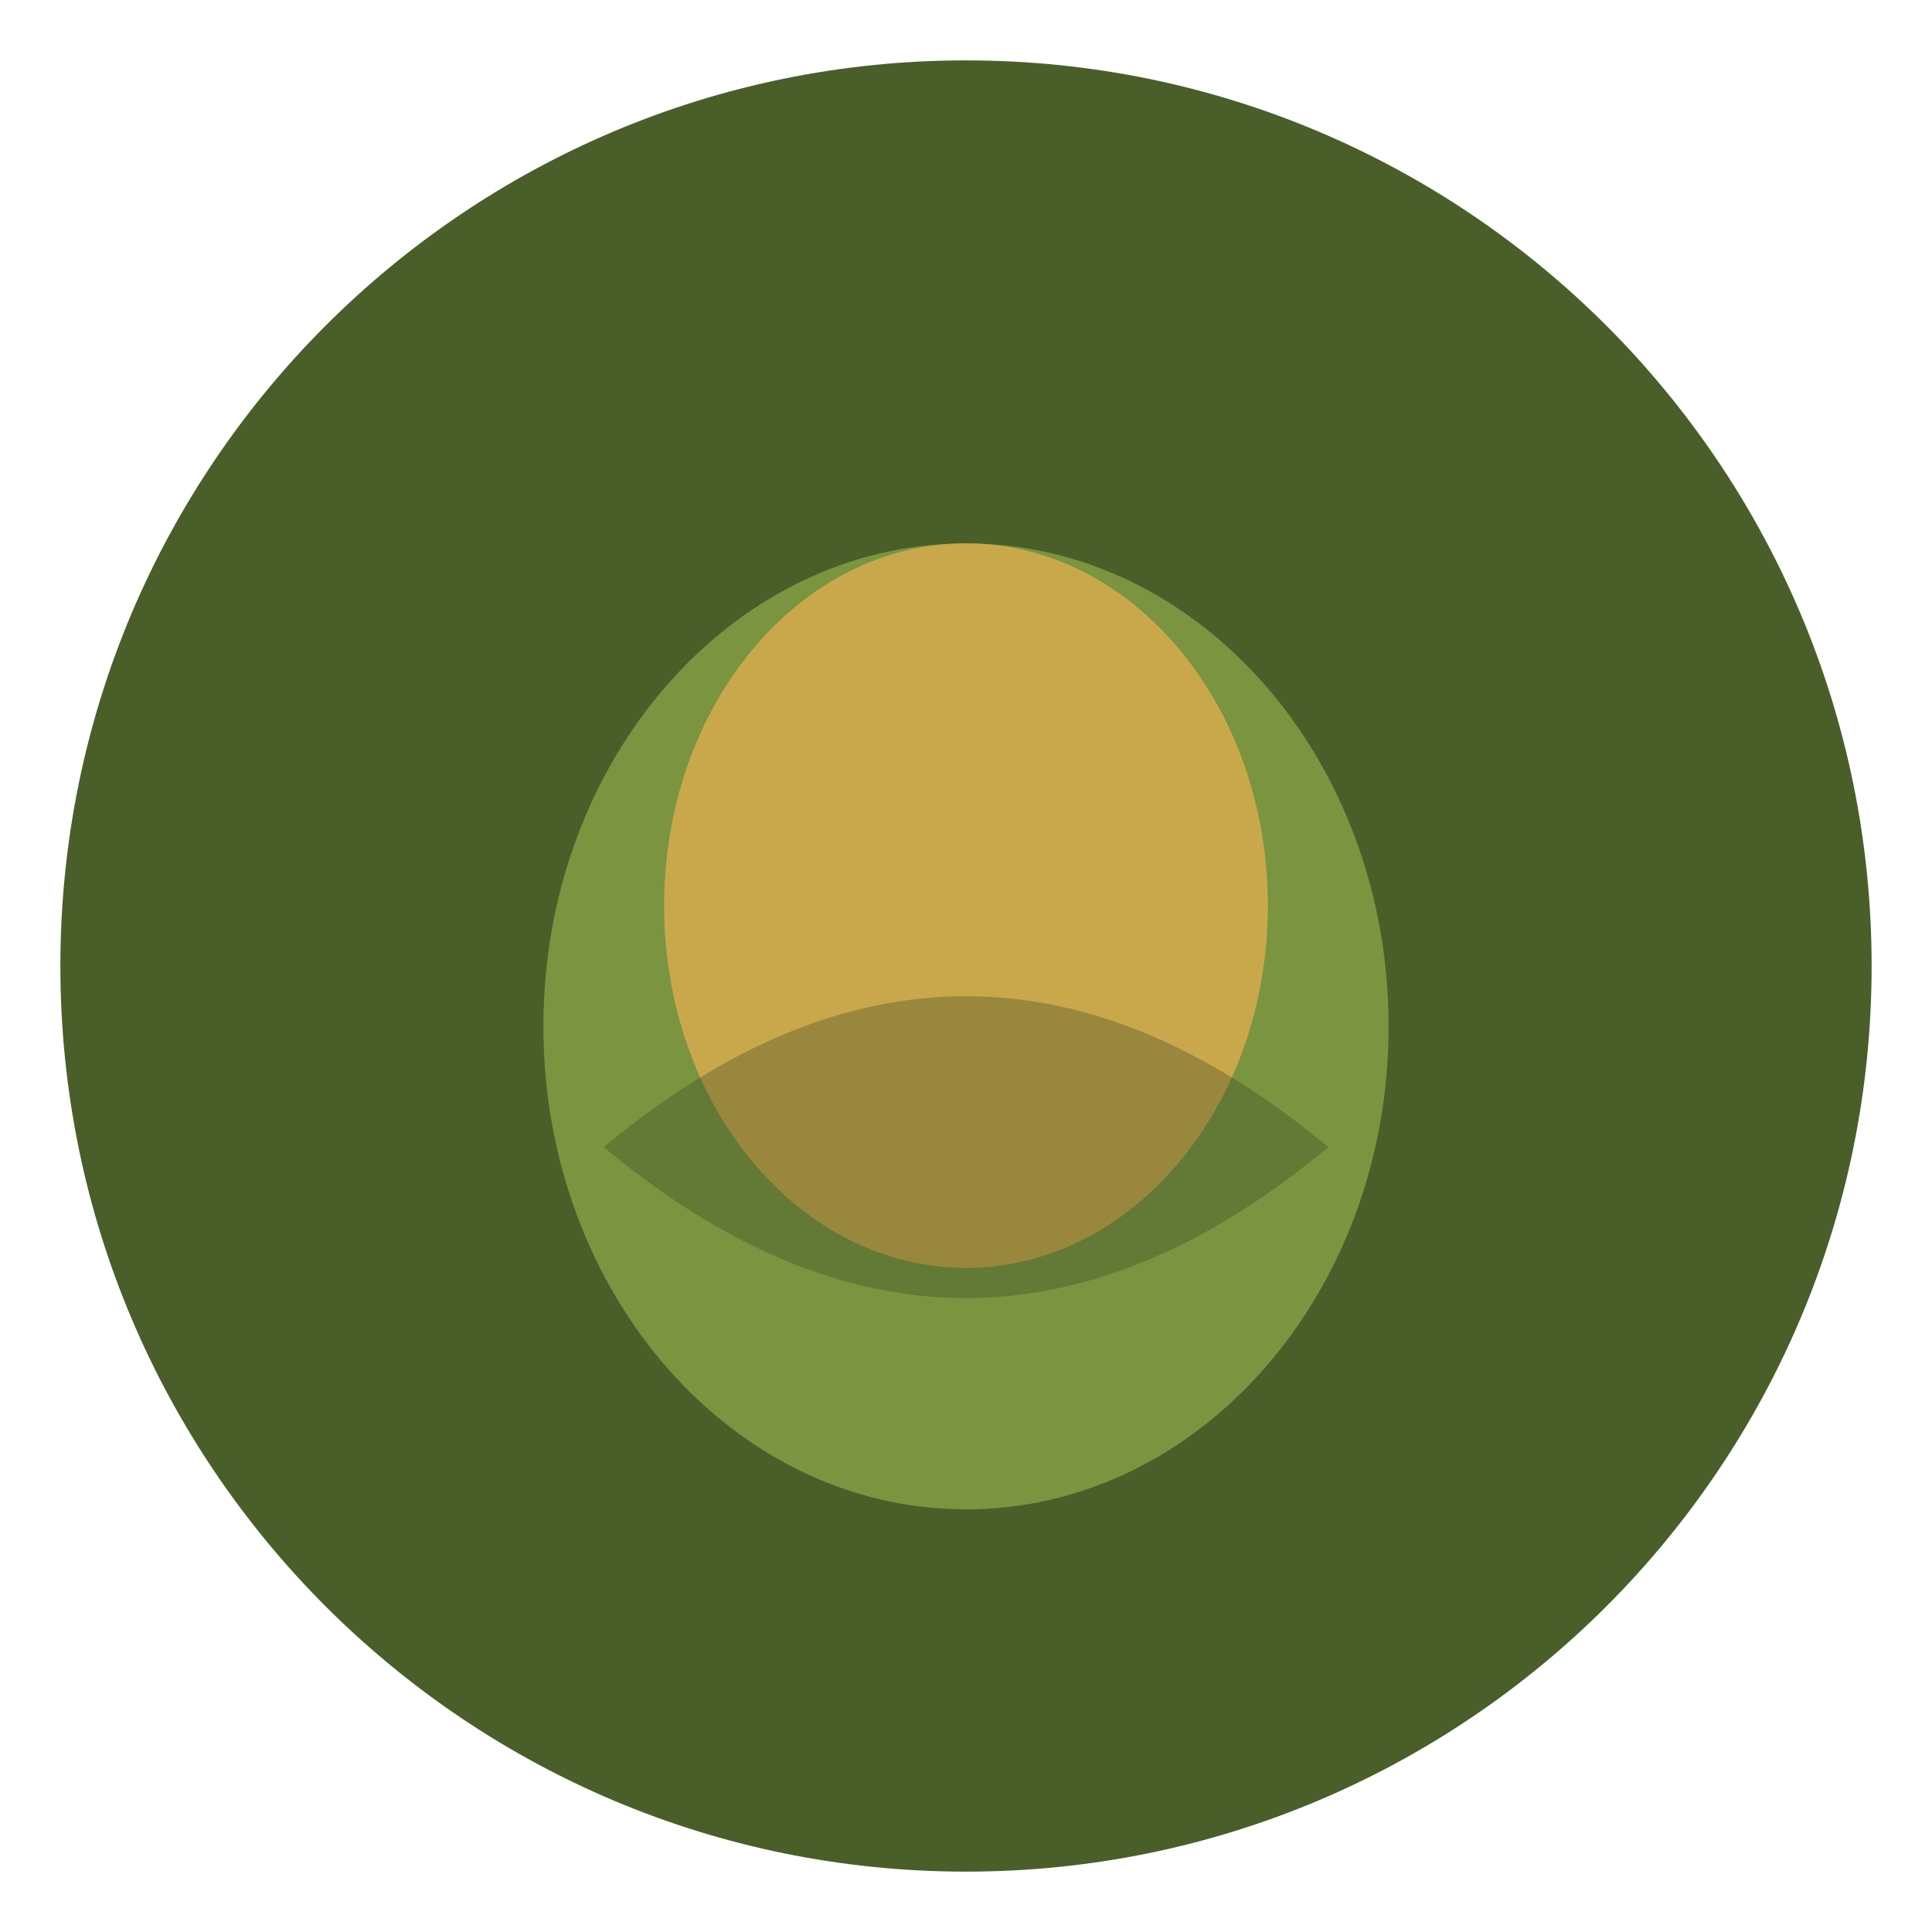
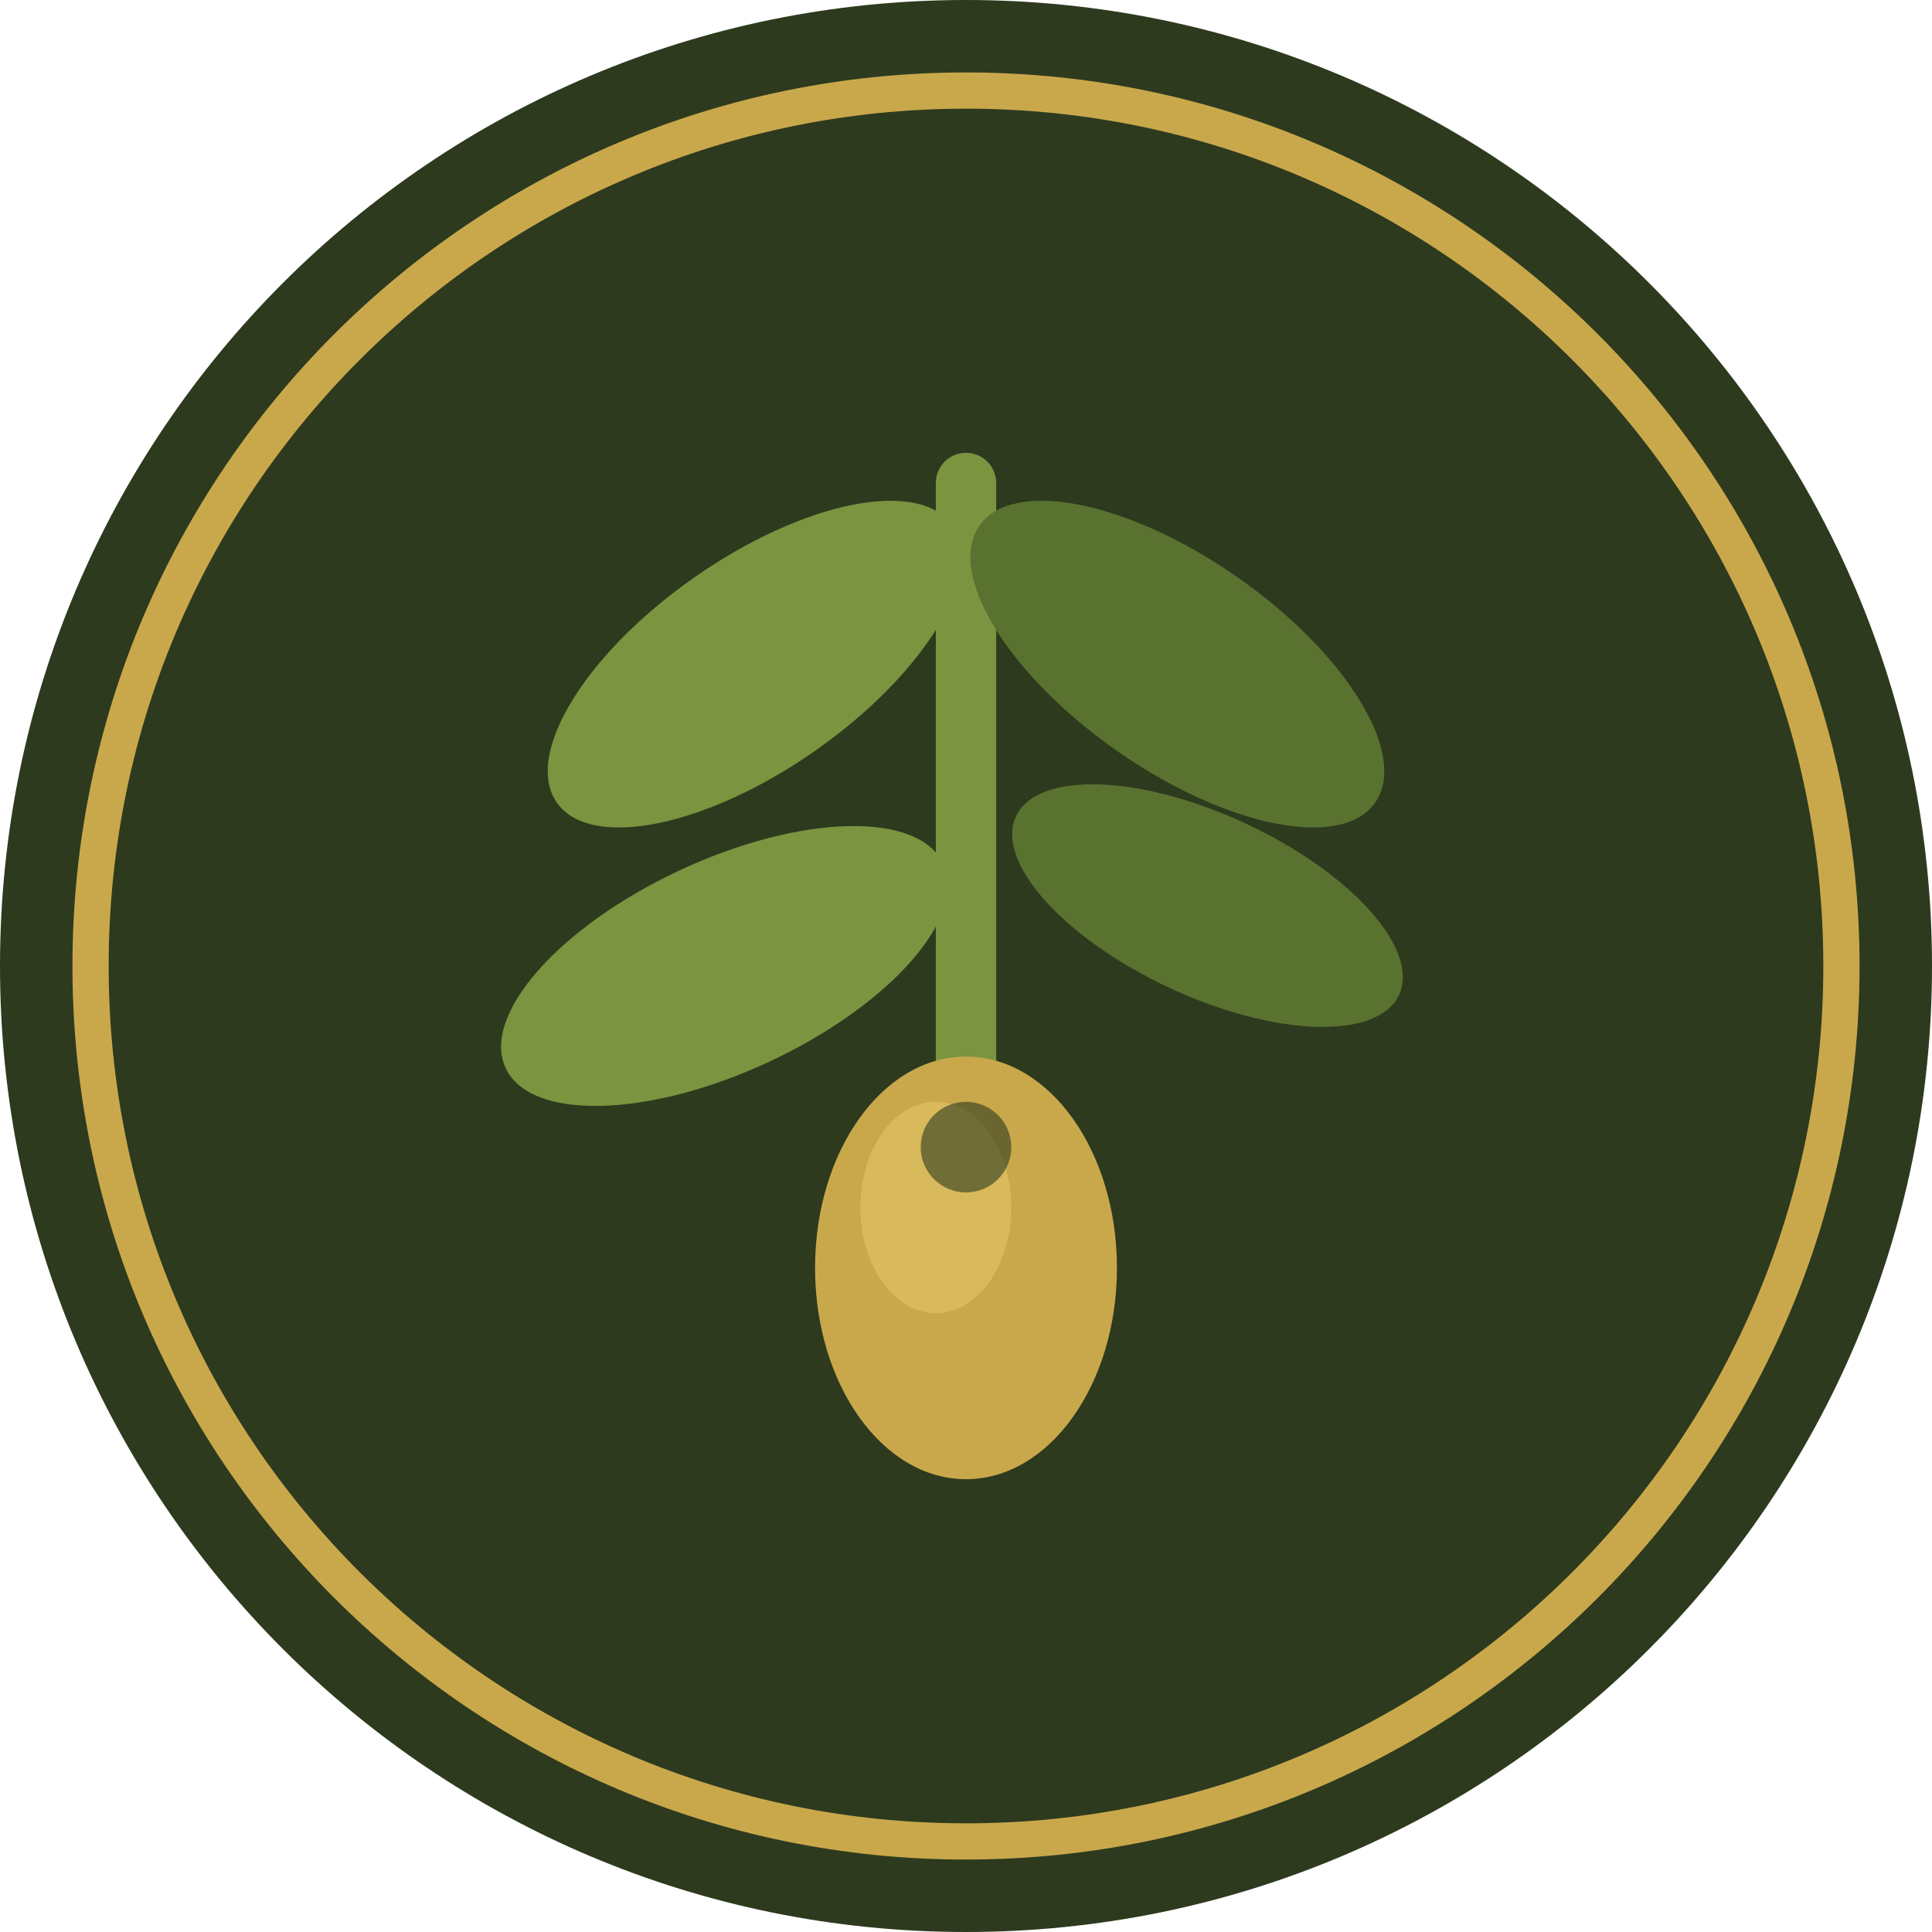
- <svg xmlns="http://www.w3.org/2000/svg" viewBox="0 0 64 64" width="64" height="64">
-   <circle cx="32" cy="32" r="30" fill="#4a5e2a" />
-   <ellipse cx="32" cy="34" rx="14" ry="16" fill="#7a9440" />
-   <ellipse cx="32" cy="30" rx="10" ry="12" fill="#c9a84c" />
-   <path d="M20 38 Q32 28 44 38 Q32 48 20 38" fill="#2d3a1e" opacity="0.3" />
+ <svg xmlns="http://www.w3.org/2000/svg" viewBox="0 0 64 64">
+   <circle cx="32" cy="32" r="32" fill="#2d3a1e" />
+   <circle cx="32" cy="32" r="29" fill="none" stroke="#c9a84c" stroke-width="1.2" />
+   <line x1="32" y1="46" x2="32" y2="16" stroke="#7a9440" stroke-width="2" stroke-linecap="round" />
+   <ellipse cx="25" cy="22" rx="8" ry="3.5" fill="#7a9440" transform="rotate(-35 25 22)" />
+   <ellipse cx="39" cy="22" rx="8" ry="3.5" fill="#5a7230" transform="rotate(35 39 22)" />
+   <ellipse cx="24" cy="32" rx="8" ry="3.5" fill="#7a9440" transform="rotate(-25 24 32)" />
+   <ellipse cx="40" cy="30" rx="7" ry="3" fill="#5a7230" transform="rotate(25 40 30)" />
+   <ellipse cx="32" cy="42" rx="5" ry="7" fill="#c9a84c" />
+   <ellipse cx="31" cy="40" rx="2.5" ry="3.5" fill="#e8c96a" opacity="0.5" />
+   <circle cx="32" cy="38" r="1.5" fill="#2d3a1e" opacity="0.6" />
</svg>
